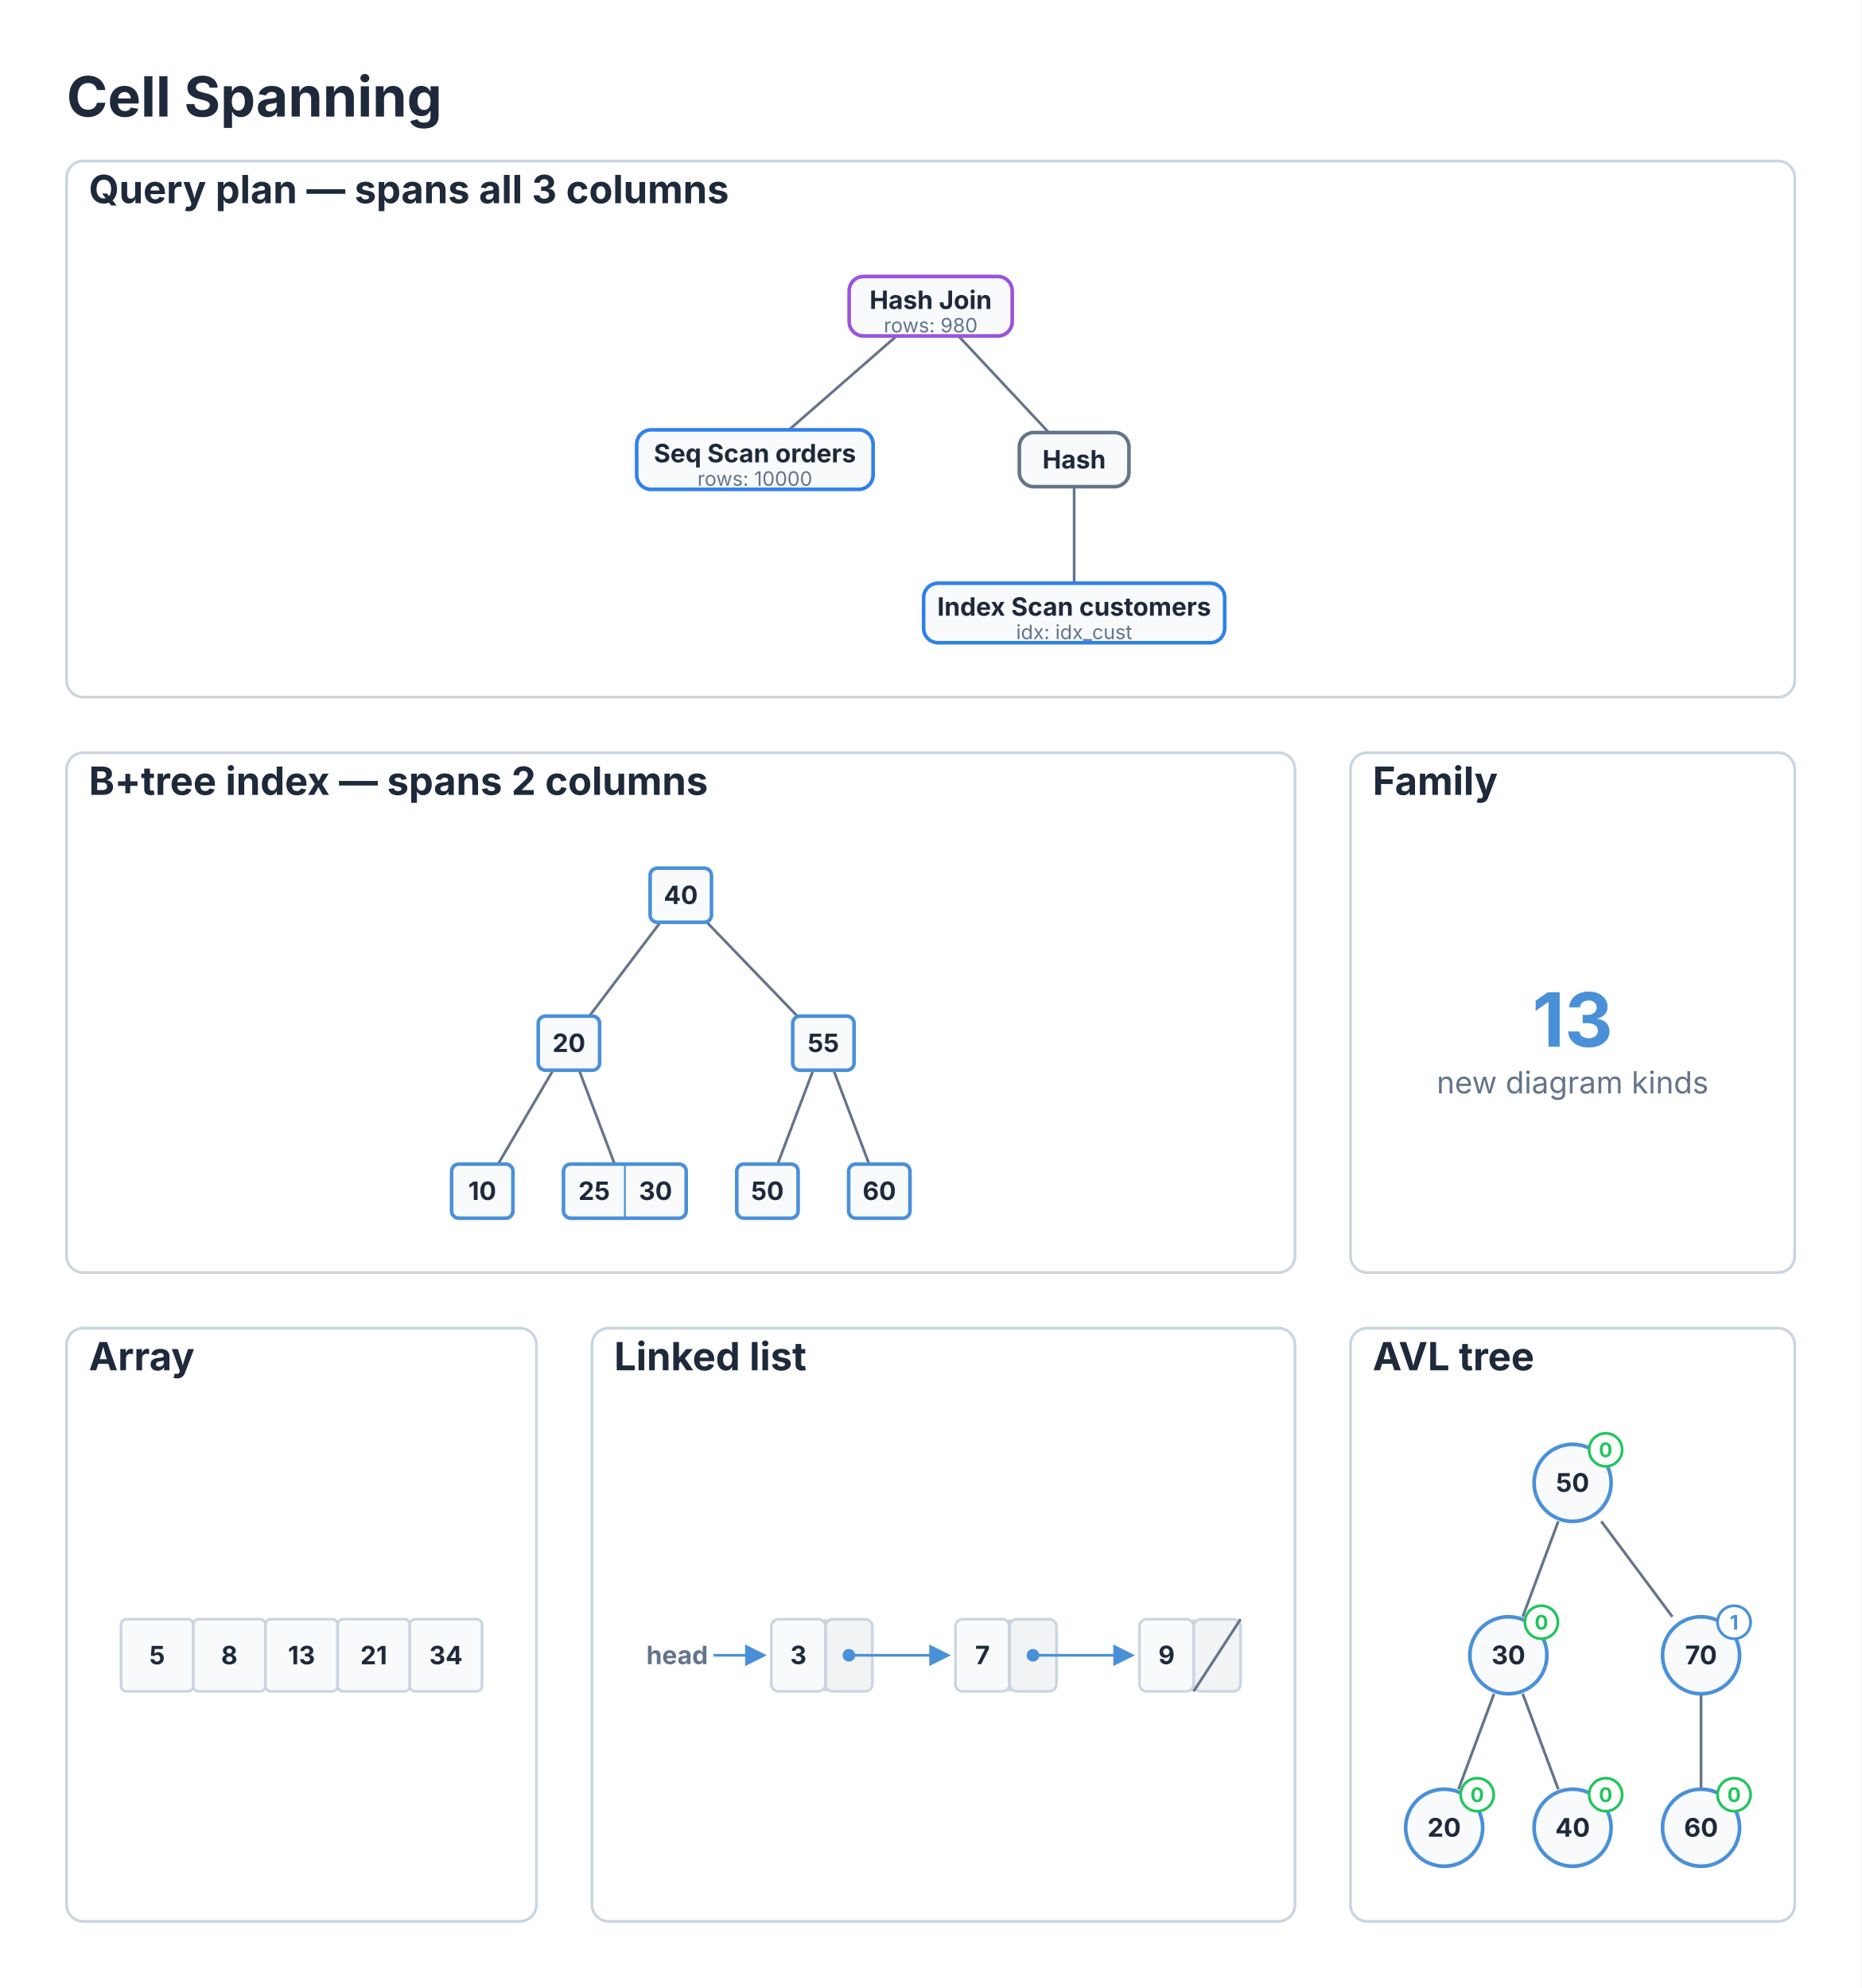
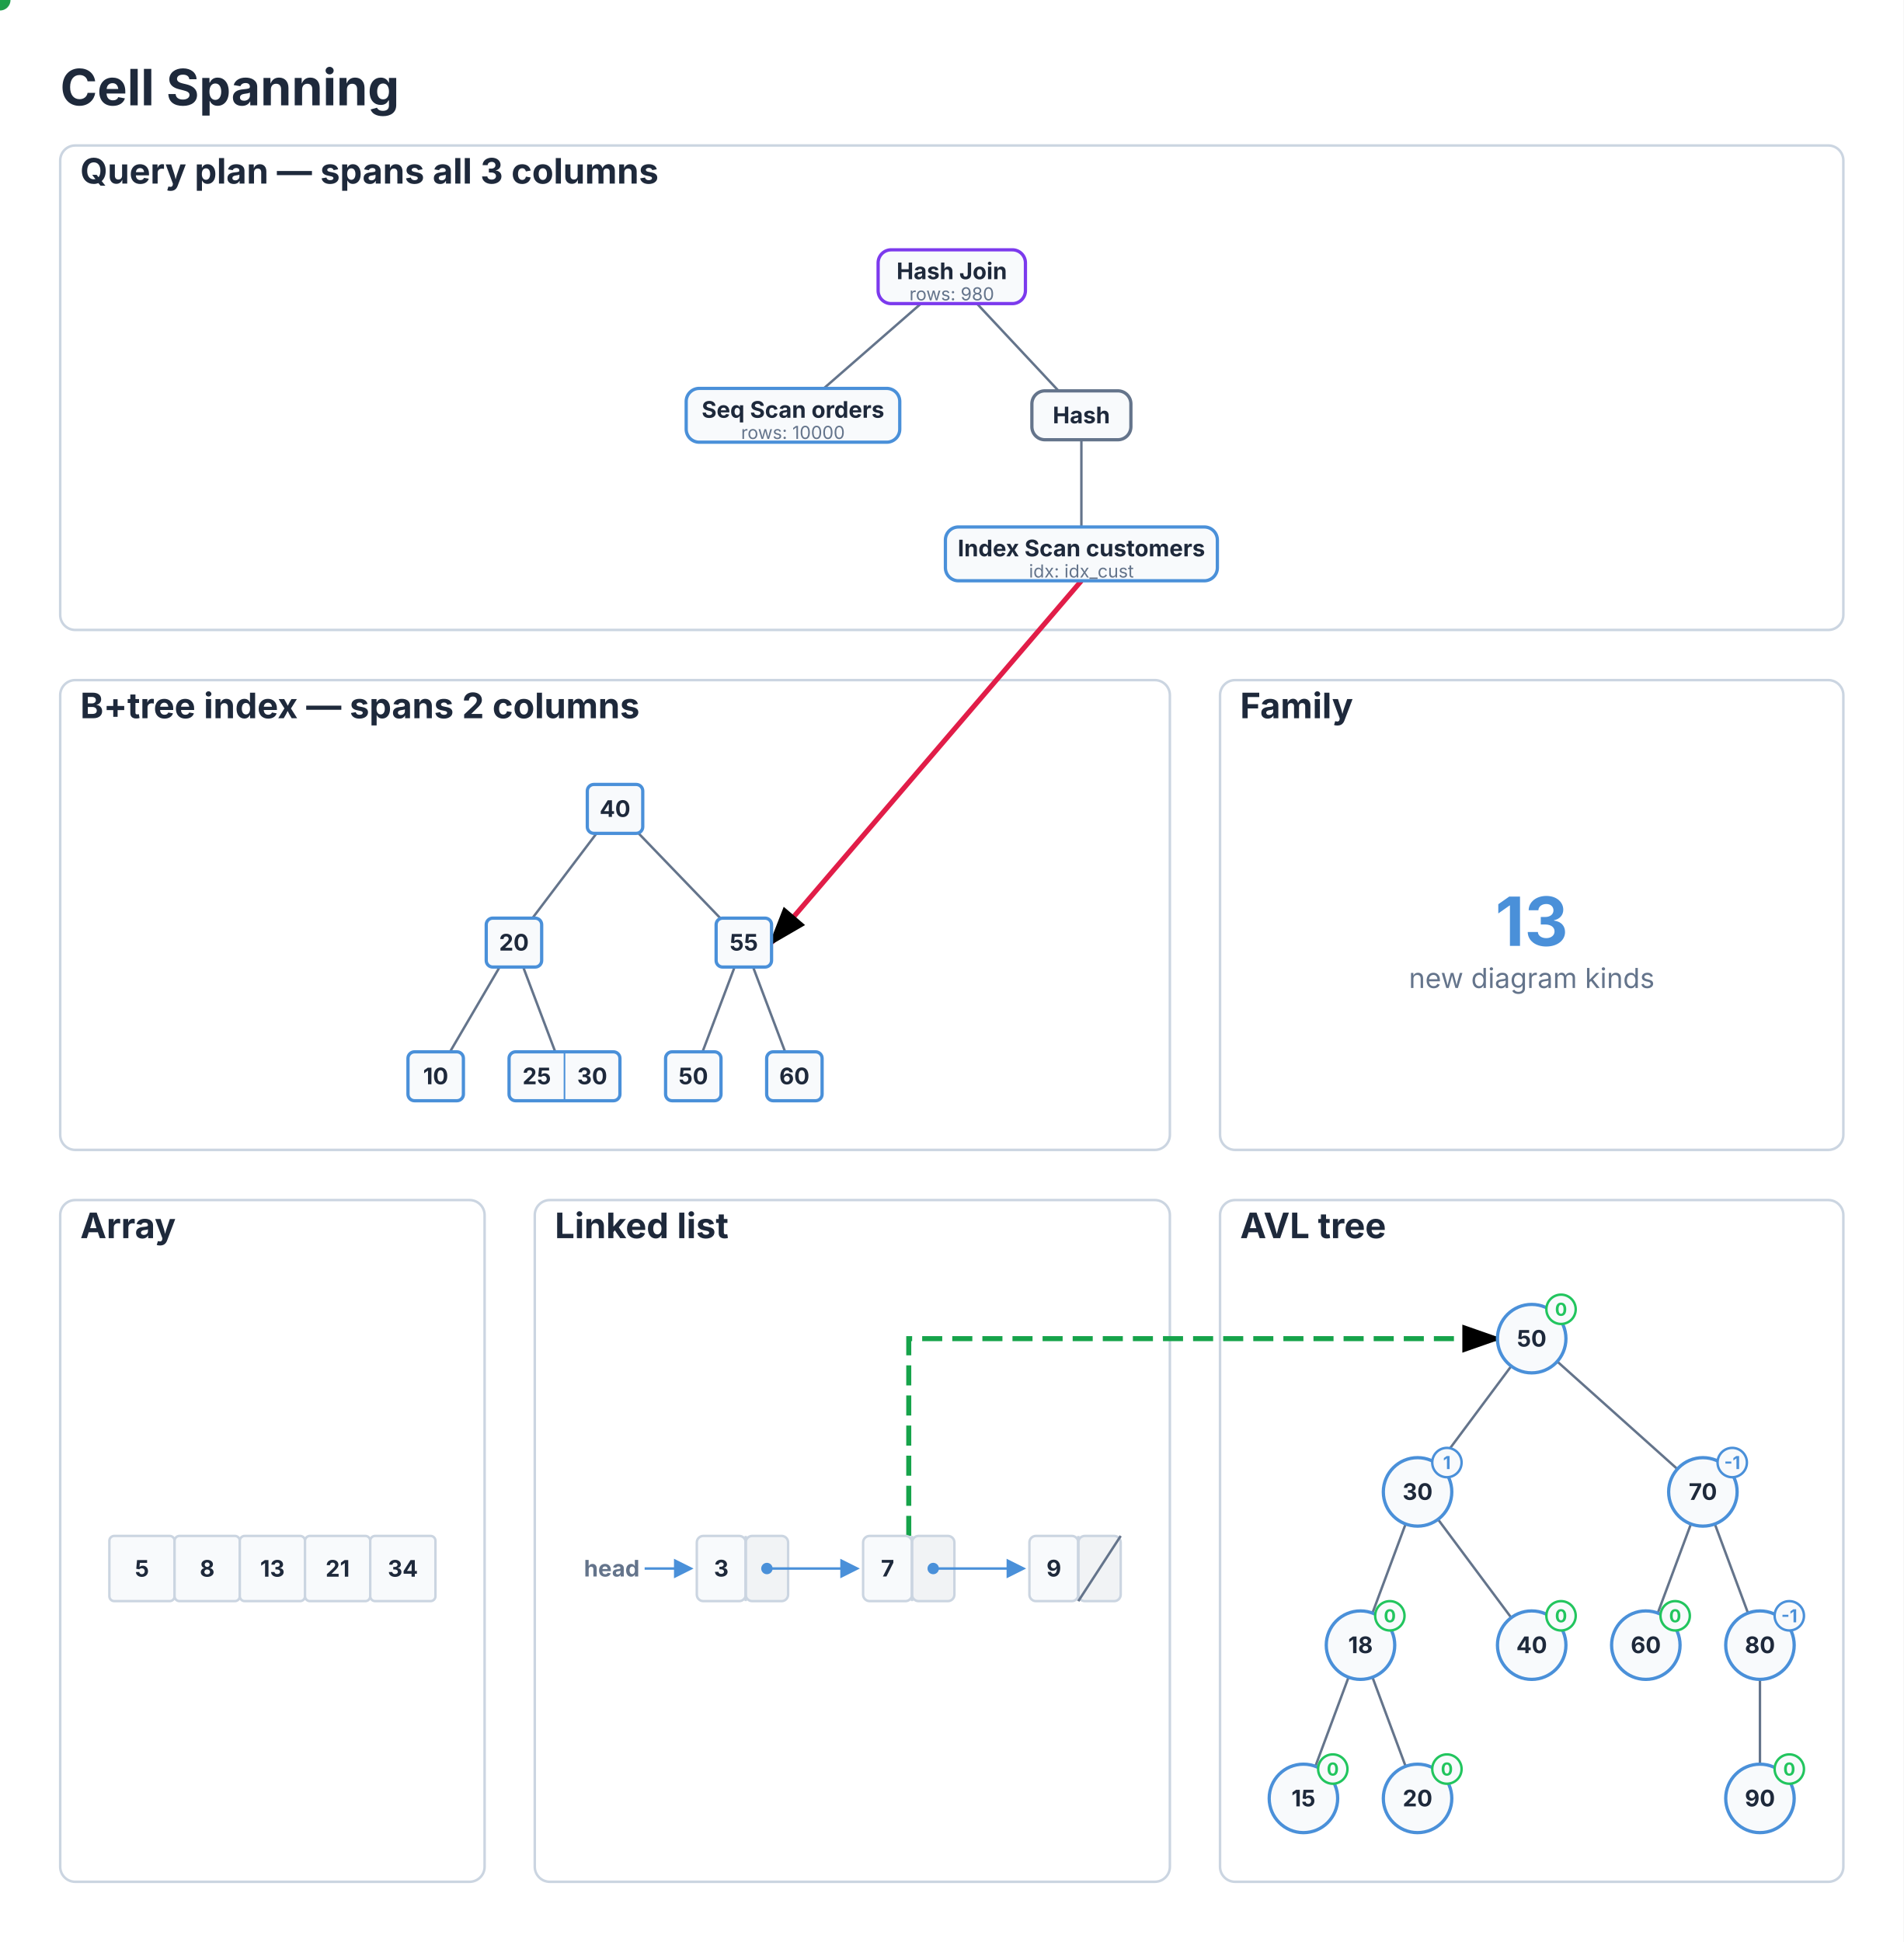
- <svg xmlns="http://www.w3.org/2000/svg" viewBox="0 0 670.397 716.172" width="670.397" height="716.172">
+ <svg xmlns="http://www.w3.org/2000/svg" viewBox="0 0 758.897 774.25" width="758.897" height="774.25">
  <defs>
-     <marker id="struct-arrow" markerWidth="8" markerHeight="8" refX="7" refY="4" orient="auto">
-       <path d="M0 0 L8 4 L0 8 z" fill="#4A90D9" />
+     <marker id="struct-arrow" markerWidth="12" markerHeight="12" refX="10" refY="6" orient="auto" markerUnits="userSpaceOnUse">
+       <path d="M0 0 L12 6 L0 12 z" fill="#4A90D9" />
+     </marker>
+     <marker id="triton-crosslink-arrow" markerWidth="8" markerHeight="5.6" refX="7" refY="2.8" orient="auto">
+       <polygon points="0 0, 8 2.8, 0 5.6" fill="currentColor" />
    </marker>
  </defs>
-   <rect x="0" y="0" width="670.397" height="716.172" fill="#FFFFFF" />
+   <rect x="0" y="0" width="758.897" height="774.25" fill="#FFFFFF" />
  <text x="24" y="42" font-size="20" font-family="Inter, system-ui, -apple-system, sans-serif" fill="#1E293B" font-weight="bold">Cell Spanning</text>
-   <rect x="24" y="58" width="622.397" height="193.15" fill="#FFFFFF" stroke="#CBD5E1" stroke-width="1" rx="6" />
+   <rect x="24" y="58" width="710.897" height="193.15" fill="#FFFFFF" stroke="#CBD5E1" stroke-width="1" rx="6" />
  <rect x="24" y="271.15" width="442.397" height="187.3" fill="#FFFFFF" stroke="#CBD5E1" stroke-width="1" rx="6" />
-   <rect x="486.397" y="271.15" width="160" height="187.3" fill="#FFFFFF" stroke="#CBD5E1" stroke-width="1" rx="6" />
-   <rect x="24" y="478.45" width="169.2" height="213.722" fill="#FFFFFF" stroke="#CBD5E1" stroke-width="1" rx="6" />
-   <rect x="213.2" y="478.45" width="253.197" height="213.722" fill="#FFFFFF" stroke="#CBD5E1" stroke-width="1" rx="6" />
-   <rect x="486.397" y="478.45" width="160" height="213.722" fill="#FFFFFF" stroke="#CBD5E1" stroke-width="1" rx="6" />
+   <rect x="486.397" y="271.15" width="248.5" height="187.3" fill="#FFFFFF" stroke="#CBD5E1" stroke-width="1" rx="6" />
+   <rect x="24" y="478.45" width="169.2" height="271.8" fill="#FFFFFF" stroke="#CBD5E1" stroke-width="1" rx="6" />
+   <rect x="213.2" y="478.45" width="253.197" height="271.8" fill="#FFFFFF" stroke="#CBD5E1" stroke-width="1" rx="6" />
+   <rect x="486.397" y="478.45" width="248.5" height="271.8" fill="#FFFFFF" stroke="#CBD5E1" stroke-width="1" rx="6" />
+   <path d="M 431.12 231.55 L 307.598 375.8" stroke="#E11D48" stroke-width="2" fill="none" marker-end="url(#triton-crosslink-arrow)" />
+   <circle r="4" fill="#E11D48">
+     <animateMotion dur="1.5s" begin="0s" repeatCount="indefinite" rotate="auto" path="M 431.12 231.55 L 319.306 362.128" />
+   </circle>
+   <path d="M 362.297 612.35 L 362.297 533.7 L 596.997 533.7" stroke="#16A34A" stroke-width="2" fill="none" stroke-dasharray="8 4" marker-end="url(#triton-crosslink-arrow)" />
+   <circle r="4.2" fill="#16A34A" opacity="0.95">
+     <animateMotion dur="1.8s" begin="0s" repeatCount="indefinite" rotate="auto" path="M 362.297 612.35 L 362.297 533.7 L 578.797 533.7" />
+   </circle>
+   <circle r="3.1" fill="#16A34A" opacity="0.45">
+     <animateMotion dur="1.8s" begin="-0.18s" repeatCount="indefinite" rotate="auto" path="M 362.297 612.35 L 362.297 533.7 L 578.797 533.7" />
+   </circle>
+   <circle r="2.2" fill="#16A34A" opacity="0.22">
+     <animateMotion dur="1.8s" begin="-0.36s" repeatCount="indefinite" rotate="auto" path="M 362.297 612.35 L 362.297 533.7 L 578.797 533.7" />
+   </circle>
  <text x="32" y="73.2" font-size="14" font-family="Inter, system-ui, -apple-system, sans-serif" fill="#1E293B" text-anchor="start" font-weight="bold">Query plan — spans all 3 columns</text>
-   <g transform="translate(213.7139, 84) scale(0.65)">
+   <g transform="translate(257.9639, 84) scale(0.65)">
    <path d="M 167.99 57 L 108.4 109" stroke="#64748B" stroke-width="1.5" fill="none" />
    <path d="M 202.33 57 L 252.37 110.5" stroke="#64748B" stroke-width="1.5" fill="none" />
    <path d="M 266.39 140.5 L 266.39 194" stroke="#64748B" stroke-width="1.5" fill="none" />
-     <rect x="141.72" y="24" width="90.357" height="33" fill="#F8FAFC" stroke="#9b51e0" stroke-width="2" rx="8" />
+     <rect x="141.72" y="24" width="90.357" height="33" fill="#F8FAFC" stroke="#7C3AED" stroke-width="2" rx="8" />
    <text x="186.899" y="42" font-size="14" font-family="Inter, system-ui, -apple-system, sans-serif" fill="#1E293B" text-anchor="middle" font-weight="bold">Hash Join</text>
    <text x="186.899" y="55" font-size="11" font-family="Inter, system-ui, -apple-system, sans-serif" fill="#64748B" text-anchor="middle">rows: 980</text>
-     <rect x="24" y="109" width="130.99" height="33" fill="#F8FAFC" stroke="#2f80ed" stroke-width="2" rx="8" />
+     <rect x="24" y="109" width="130.99" height="33" fill="#F8FAFC" stroke="#4A90D9" stroke-width="2" rx="8" />
    <text x="89.495" y="127" font-size="14" font-family="Inter, system-ui, -apple-system, sans-serif" fill="#1E293B" text-anchor="middle" font-weight="bold">Seq Scan orders</text>
    <text x="89.495" y="140" font-size="11" font-family="Inter, system-ui, -apple-system, sans-serif" fill="#64748B" text-anchor="middle">rows: 10000</text>
    <rect x="236.029" y="110.5" width="60.731" height="30" fill="#F8FAFC" stroke="#64748B" stroke-width="2" rx="8" />
    <text x="266.394" y="130.4" font-size="14" font-family="Inter, system-ui, -apple-system, sans-serif" fill="#1E293B" text-anchor="middle" font-weight="bold">Hash</text>
-     <rect x="182.99" y="194" width="166.809" height="33" fill="#F8FAFC" stroke="#2f80ed" stroke-width="2" rx="8" />
+     <rect x="182.99" y="194" width="166.809" height="33" fill="#F8FAFC" stroke="#4A90D9" stroke-width="2" rx="8" />
    <text x="266.394" y="212" font-size="14" font-family="Inter, system-ui, -apple-system, sans-serif" fill="#1E293B" text-anchor="middle" font-weight="bold">Index Scan customers</text>
    <text x="266.394" y="225" font-size="11" font-family="Inter, system-ui, -apple-system, sans-serif" fill="#64748B" text-anchor="middle">idx: idx_cust</text>
  </g>
  <text x="32" y="286.35" font-size="14" font-family="Inter, system-ui, -apple-system, sans-serif" fill="#1E293B" text-anchor="start" font-weight="bold">B+tree index — spans 2 columns</text>
  <g transform="translate(147.0483, 297.15) scale(0.65)">
    <path d="M 139.66 54 L 100.34 106" stroke="#64748B" stroke-width="1.5" fill="none" />
    <path d="M 165.45 54 L 215.55 106" stroke="#64748B" stroke-width="1.5" fill="none" />
    <path d="M 80.22 136 L 49.78 188" stroke="#64748B" stroke-width="1.5" fill="none" />
    <path d="M 94.67 136 L 114.33 188" stroke="#64748B" stroke-width="1.5" fill="none" />
    <path d="M 224.33 136 L 204.67 188" stroke="#64748B" stroke-width="1.5" fill="none" />
    <path d="M 235.67 136 L 255.33 188" stroke="#64748B" stroke-width="1.5" fill="none" />
    <rect x="134" y="24" width="34" height="30" fill="#F8FAFC" stroke="#4A90D9" stroke-width="2" rx="4" />
    <text x="151" y="43.9" font-size="14" font-family="Inter, system-ui, -apple-system, sans-serif" fill="#1E293B" text-anchor="middle" font-weight="bold">40</text>
    <rect x="72" y="106" width="34" height="30" fill="#F8FAFC" stroke="#4A90D9" stroke-width="2" rx="4" />
    <text x="89" y="125.9" font-size="14" font-family="Inter, system-ui, -apple-system, sans-serif" fill="#1E293B" text-anchor="middle" font-weight="bold">20</text>
    <rect x="24" y="188" width="34" height="30" fill="#F8FAFC" stroke="#4A90D9" stroke-width="2" rx="4" />
    <text x="41" y="207.9" font-size="14" font-family="Inter, system-ui, -apple-system, sans-serif" fill="#1E293B" text-anchor="middle" font-weight="bold">10</text>
    <rect x="86" y="188" width="68" height="30" fill="#F8FAFC" stroke="#4A90D9" stroke-width="2" rx="4" />
    <text x="103" y="207.9" font-size="14" font-family="Inter, system-ui, -apple-system, sans-serif" fill="#1E293B" text-anchor="middle" font-weight="bold">25</text>
    <path d="M 120 188 L 120 218" stroke="#4A90D9" stroke-width="1" fill="none" />
    <text x="137" y="207.9" font-size="14" font-family="Inter, system-ui, -apple-system, sans-serif" fill="#1E293B" text-anchor="middle" font-weight="bold">30</text>
    <rect x="213" y="106" width="34" height="30" fill="#F8FAFC" stroke="#4A90D9" stroke-width="2" rx="4" />
    <text x="230" y="125.9" font-size="14" font-family="Inter, system-ui, -apple-system, sans-serif" fill="#1E293B" text-anchor="middle" font-weight="bold">55</text>
    <rect x="182" y="188" width="34" height="30" fill="#F8FAFC" stroke="#4A90D9" stroke-width="2" rx="4" />
    <text x="199" y="207.9" font-size="14" font-family="Inter, system-ui, -apple-system, sans-serif" fill="#1E293B" text-anchor="middle" font-weight="bold">50</text>
    <rect x="244" y="188" width="34" height="30" fill="#F8FAFC" stroke="#4A90D9" stroke-width="2" rx="4" />
    <text x="261" y="207.9" font-size="14" font-family="Inter, system-ui, -apple-system, sans-serif" fill="#1E293B" text-anchor="middle" font-weight="bold">60</text>
  </g>
  <text x="494.397" y="286.35" font-size="14" font-family="Inter, system-ui, -apple-system, sans-serif" fill="#1E293B" text-anchor="start" font-weight="bold">Family</text>
-   <g transform="translate(525.8966, 343.5) scale(1)">
+   <g transform="translate(570.1466, 343.5) scale(1)">
    <text x="40.5" y="33.6" font-size="27" font-family="Inter, system-ui, -apple-system, sans-serif" fill="#4A90D9" text-anchor="middle" font-weight="bold">13</text>
    <text x="40.5" y="50.4" font-size="11" font-family="Inter, system-ui, -apple-system, sans-serif" fill="#64748B" text-anchor="middle">new diagram kinds</text>
  </g>
  <text x="32" y="493.65" font-size="14" font-family="Inter, system-ui, -apple-system, sans-serif" fill="#1E293B" text-anchor="start" font-weight="bold">Array</text>
-   <g transform="translate(28, 567.7109) scale(0.65)">
+   <g transform="translate(28, 596.75) scale(0.65)">
    <rect x="24" y="24" width="40" height="40" fill="#F8FAFC" stroke="#CBD5E1" stroke-width="1.5" rx="3" />
    <text x="44" y="49" font-size="14" font-family="Inter, system-ui, -apple-system, sans-serif" fill="#1E293B" text-anchor="middle" font-weight="bold">5</text>
    <rect x="64" y="24" width="40" height="40" fill="#F8FAFC" stroke="#CBD5E1" stroke-width="1.5" rx="3" />
    <text x="84" y="49" font-size="14" font-family="Inter, system-ui, -apple-system, sans-serif" fill="#1E293B" text-anchor="middle" font-weight="bold">8</text>
    <rect x="104" y="24" width="40" height="40" fill="#F8FAFC" stroke="#CBD5E1" stroke-width="1.5" rx="3" />
    <text x="124" y="49" font-size="14" font-family="Inter, system-ui, -apple-system, sans-serif" fill="#1E293B" text-anchor="middle" font-weight="bold">13</text>
    <rect x="144" y="24" width="40" height="40" fill="#F8FAFC" stroke="#CBD5E1" stroke-width="1.5" rx="3" />
    <text x="164" y="49" font-size="14" font-family="Inter, system-ui, -apple-system, sans-serif" fill="#1E293B" text-anchor="middle" font-weight="bold">21</text>
    <rect x="184" y="24" width="40" height="40" fill="#F8FAFC" stroke="#CBD5E1" stroke-width="1.5" rx="3" />
    <text x="204" y="49" font-size="14" font-family="Inter, system-ui, -apple-system, sans-serif" fill="#1E293B" text-anchor="middle" font-weight="bold">34</text>
  </g>
  <text x="221.2" y="493.65" font-size="14" font-family="Inter, system-ui, -apple-system, sans-serif" fill="#1E293B" text-anchor="start" font-weight="bold">Linked list</text>
-   <g transform="translate(217.2, 567.7109) scale(0.65)">
+   <g transform="translate(217.2, 596.75) scale(0.65)">
    <text x="24" y="48.9" font-size="14" font-family="Inter, system-ui, -apple-system, sans-serif" fill="#64748B" font-weight="bold">head</text>
    <path d="M 61.23 44 L 89.23 44" stroke="#4A90D9" stroke-width="1.5" fill="none" marker-end="url(#struct-arrow)" />
    <rect x="93.226" y="24" width="30" height="40" fill="#F8FAFC" stroke="#CBD5E1" stroke-width="1.5" rx="4" />
    <rect x="123.226" y="24" width="26" height="40" fill="#f1f3f5" stroke="#CBD5E1" stroke-width="1.5" rx="4" />
    <path d="M 123.23 24 L 123.23 64" stroke="#CBD5E1" stroke-width="1.5" fill="none" />
    <text x="108.23" y="48.9" font-size="14" font-family="Inter, system-ui, -apple-system, sans-serif" fill="#1E293B" text-anchor="middle" font-weight="bold">3</text>
    <circle cx="136.226" cy="44" r="3" fill="#4A90D9" stroke="#4A90D9" stroke-width="1" />
    <path d="M 136.23 44 L 191.23 44" stroke="#4A90D9" stroke-width="1.5" fill="none" marker-end="url(#struct-arrow)" />
    <rect x="195.226" y="24" width="30" height="40" fill="#F8FAFC" stroke="#CBD5E1" stroke-width="1.5" rx="4" />
    <rect x="225.226" y="24" width="26" height="40" fill="#f1f3f5" stroke="#CBD5E1" stroke-width="1.5" rx="4" />
    <path d="M 225.23 24 L 225.23 64" stroke="#CBD5E1" stroke-width="1.5" fill="none" />
    <text x="210.23" y="48.9" font-size="14" font-family="Inter, system-ui, -apple-system, sans-serif" fill="#1E293B" text-anchor="middle" font-weight="bold">7</text>
    <circle cx="238.226" cy="44" r="3" fill="#4A90D9" stroke="#4A90D9" stroke-width="1" />
    <path d="M 238.23 44 L 293.23 44" stroke="#4A90D9" stroke-width="1.5" fill="none" marker-end="url(#struct-arrow)" />
    <rect x="297.226" y="24" width="30" height="40" fill="#F8FAFC" stroke="#CBD5E1" stroke-width="1.5" rx="4" />
    <rect x="327.226" y="24" width="26" height="40" fill="#f1f3f5" stroke="#CBD5E1" stroke-width="1.5" rx="4" />
    <path d="M 327.23 24 L 327.23 64" stroke="#CBD5E1" stroke-width="1.5" fill="none" />
    <text x="312.23" y="48.9" font-size="14" font-family="Inter, system-ui, -apple-system, sans-serif" fill="#1E293B" text-anchor="middle" font-weight="bold">9</text>
    <path d="M 327.23 64 L 353.23 24" stroke="#64748B" stroke-width="1.5" fill="none" />
  </g>
  <text x="494.397" y="493.65" font-size="14" font-family="Inter, system-ui, -apple-system, sans-serif" fill="#1E293B" text-anchor="start" font-weight="bold">AVL tree</text>
-   <g transform="translate(490.3966, 504.45) scale(0.6608696)">
-     <path d="M 107.18 66 L 87.82 118" stroke="#64748B" stroke-width="1.5" fill="none" />
-     <path d="M 130.64 66 L 169.36 118" stroke="#64748B" stroke-width="1.5" fill="none" />
-     <path d="M 72.18 160 L 52.82 212" stroke="#64748B" stroke-width="1.5" fill="none" />
-     <path d="M 87.82 160 L 107.18 212" stroke="#64748B" stroke-width="1.5" fill="none" />
-     <path d="M 185 160 L 185 212" stroke="#64748B" stroke-width="1.5" fill="none" />
-     <circle cx="115" cy="45" r="21" fill="#F8FAFC" stroke="#4A90D9" stroke-width="2" />
-     <text x="115" y="49.9" font-size="14" font-family="Inter, system-ui, -apple-system, sans-serif" fill="#1E293B" text-anchor="middle" font-weight="bold">50</text>
-     <circle cx="133" cy="27" r="9" fill="#FFFFFF" stroke="#22C55E" stroke-width="1.5" />
-     <text x="133" y="31" font-size="11" font-family="Inter, system-ui, -apple-system, sans-serif" fill="#22C55E" text-anchor="middle" font-weight="bold">0</text>
-     <circle cx="80" cy="139" r="21" fill="#F8FAFC" stroke="#4A90D9" stroke-width="2" />
-     <text x="80" y="143.9" font-size="14" font-family="Inter, system-ui, -apple-system, sans-serif" fill="#1E293B" text-anchor="middle" font-weight="bold">30</text>
-     <circle cx="98" cy="121" r="9" fill="#FFFFFF" stroke="#22C55E" stroke-width="1.5" />
-     <text x="98" y="125" font-size="11" font-family="Inter, system-ui, -apple-system, sans-serif" fill="#22C55E" text-anchor="middle" font-weight="bold">0</text>
-     <circle cx="45" cy="233" r="21" fill="#F8FAFC" stroke="#4A90D9" stroke-width="2" />
-     <text x="45" y="237.9" font-size="14" font-family="Inter, system-ui, -apple-system, sans-serif" fill="#1E293B" text-anchor="middle" font-weight="bold">20</text>
-     <circle cx="63" cy="215" r="9" fill="#FFFFFF" stroke="#22C55E" stroke-width="1.5" />
-     <text x="63" y="219" font-size="11" font-family="Inter, system-ui, -apple-system, sans-serif" fill="#22C55E" text-anchor="middle" font-weight="bold">0</text>
-     <circle cx="115" cy="233" r="21" fill="#F8FAFC" stroke="#4A90D9" stroke-width="2" />
-     <text x="115" y="237.9" font-size="14" font-family="Inter, system-ui, -apple-system, sans-serif" fill="#1E293B" text-anchor="middle" font-weight="bold">40</text>
-     <circle cx="133" cy="215" r="9" fill="#FFFFFF" stroke="#22C55E" stroke-width="1.5" />
-     <text x="133" y="219" font-size="11" font-family="Inter, system-ui, -apple-system, sans-serif" fill="#22C55E" text-anchor="middle" font-weight="bold">0</text>
-     <circle cx="185" cy="139" r="21" fill="#F8FAFC" stroke="#4A90D9" stroke-width="2" />
-     <text x="185" y="143.9" font-size="14" font-family="Inter, system-ui, -apple-system, sans-serif" fill="#1E293B" text-anchor="middle" font-weight="bold">70</text>
-     <circle cx="203" cy="121" r="9" fill="#FFFFFF" stroke="#4A90D9" stroke-width="1.5" />
-     <text x="203" y="125" font-size="11" font-family="Inter, system-ui, -apple-system, sans-serif" fill="#4A90D9" text-anchor="middle" font-weight="bold">1</text>
+   <g transform="translate(490.3966, 504.45) scale(0.65)">
+     <path d="M 172.46 61.84 L 127.54 122.16" stroke="#64748B" stroke-width="1.5" fill="none" />
+     <path d="M 200.65 59.01 L 274.35 124.99" stroke="#64748B" stroke-width="1.5" fill="none" />
+     <path d="M 107.67 158.68 L 87.33 213.32" stroke="#64748B" stroke-width="1.5" fill="none" />
+     <path d="M 127.54 155.84 L 172.46 216.16" stroke="#64748B" stroke-width="1.5" fill="none" />
+     <path d="M 72.67 252.68 L 52.33 307.32" stroke="#64748B" stroke-width="1.5" fill="none" />
+     <path d="M 87.33 252.68 L 107.67 307.32" stroke="#64748B" stroke-width="1.5" fill="none" />
+     <path d="M 282.67 158.68 L 262.33 213.32" stroke="#64748B" stroke-width="1.5" fill="none" />
+     <path d="M 297.33 158.68 L 317.67 213.32" stroke="#64748B" stroke-width="1.5" fill="none" />
+     <path d="M 325 254 L 325 306" stroke="#64748B" stroke-width="1.5" fill="none" />
+     <circle cx="185" cy="45" r="21" fill="#F8FAFC" stroke="#4A90D9" stroke-width="2" />
+     <text x="185" y="49.9" font-size="14" font-family="Inter, system-ui, -apple-system, sans-serif" fill="#1E293B" text-anchor="middle" font-weight="bold">50</text>
+     <circle cx="203" cy="27" r="9" fill="#F8FAFC" stroke="#22C55E" stroke-width="1.5" />
+     <text x="203" y="31" font-size="11" font-family="Inter, system-ui, -apple-system, sans-serif" fill="#22C55E" text-anchor="middle" font-weight="bold">0</text>
+     <circle cx="115" cy="139" r="21" fill="#F8FAFC" stroke="#4A90D9" stroke-width="2" />
+     <text x="115" y="143.9" font-size="14" font-family="Inter, system-ui, -apple-system, sans-serif" fill="#1E293B" text-anchor="middle" font-weight="bold">30</text>
+     <circle cx="133" cy="121" r="9" fill="#F8FAFC" stroke="#4A90D9" stroke-width="1.5" />
+     <text x="133" y="125" font-size="11" font-family="Inter, system-ui, -apple-system, sans-serif" fill="#4A90D9" text-anchor="middle" font-weight="bold">1</text>
+     <circle cx="80" cy="233" r="21" fill="#F8FAFC" stroke="#4A90D9" stroke-width="2" />
+     <text x="80" y="237.9" font-size="14" font-family="Inter, system-ui, -apple-system, sans-serif" fill="#1E293B" text-anchor="middle" font-weight="bold">18</text>
+     <circle cx="98" cy="215" r="9" fill="#F8FAFC" stroke="#22C55E" stroke-width="1.5" />
+     <text x="98" y="219" font-size="11" font-family="Inter, system-ui, -apple-system, sans-serif" fill="#22C55E" text-anchor="middle" font-weight="bold">0</text>
+     <circle cx="45" cy="327" r="21" fill="#F8FAFC" stroke="#4A90D9" stroke-width="2" />
+     <text x="45" y="331.9" font-size="14" font-family="Inter, system-ui, -apple-system, sans-serif" fill="#1E293B" text-anchor="middle" font-weight="bold">15</text>
+     <circle cx="63" cy="309" r="9" fill="#F8FAFC" stroke="#22C55E" stroke-width="1.5" />
+     <text x="63" y="313" font-size="11" font-family="Inter, system-ui, -apple-system, sans-serif" fill="#22C55E" text-anchor="middle" font-weight="bold">0</text>
+     <circle cx="115" cy="327" r="21" fill="#F8FAFC" stroke="#4A90D9" stroke-width="2" />
+     <text x="115" y="331.9" font-size="14" font-family="Inter, system-ui, -apple-system, sans-serif" fill="#1E293B" text-anchor="middle" font-weight="bold">20</text>
+     <circle cx="133" cy="309" r="9" fill="#F8FAFC" stroke="#22C55E" stroke-width="1.5" />
+     <text x="133" y="313" font-size="11" font-family="Inter, system-ui, -apple-system, sans-serif" fill="#22C55E" text-anchor="middle" font-weight="bold">0</text>
    <circle cx="185" cy="233" r="21" fill="#F8FAFC" stroke="#4A90D9" stroke-width="2" />
-     <text x="185" y="237.9" font-size="14" font-family="Inter, system-ui, -apple-system, sans-serif" fill="#1E293B" text-anchor="middle" font-weight="bold">60</text>
-     <circle cx="203" cy="215" r="9" fill="#FFFFFF" stroke="#22C55E" stroke-width="1.5" />
+     <text x="185" y="237.9" font-size="14" font-family="Inter, system-ui, -apple-system, sans-serif" fill="#1E293B" text-anchor="middle" font-weight="bold">40</text>
+     <circle cx="203" cy="215" r="9" fill="#F8FAFC" stroke="#22C55E" stroke-width="1.5" />
    <text x="203" y="219" font-size="11" font-family="Inter, system-ui, -apple-system, sans-serif" fill="#22C55E" text-anchor="middle" font-weight="bold">0</text>
+     <circle cx="290" cy="139" r="21" fill="#F8FAFC" stroke="#4A90D9" stroke-width="2" />
+     <text x="290" y="143.9" font-size="14" font-family="Inter, system-ui, -apple-system, sans-serif" fill="#1E293B" text-anchor="middle" font-weight="bold">70</text>
+     <circle cx="308" cy="121" r="9" fill="#F8FAFC" stroke="#4A90D9" stroke-width="1.5" />
+     <text x="308" y="125" font-size="11" font-family="Inter, system-ui, -apple-system, sans-serif" fill="#4A90D9" text-anchor="middle" font-weight="bold">-1</text>
+     <circle cx="255" cy="233" r="21" fill="#F8FAFC" stroke="#4A90D9" stroke-width="2" />
+     <text x="255" y="237.9" font-size="14" font-family="Inter, system-ui, -apple-system, sans-serif" fill="#1E293B" text-anchor="middle" font-weight="bold">60</text>
+     <circle cx="273" cy="215" r="9" fill="#F8FAFC" stroke="#22C55E" stroke-width="1.5" />
+     <text x="273" y="219" font-size="11" font-family="Inter, system-ui, -apple-system, sans-serif" fill="#22C55E" text-anchor="middle" font-weight="bold">0</text>
+     <circle cx="325" cy="233" r="21" fill="#F8FAFC" stroke="#4A90D9" stroke-width="2" />
+     <text x="325" y="237.9" font-size="14" font-family="Inter, system-ui, -apple-system, sans-serif" fill="#1E293B" text-anchor="middle" font-weight="bold">80</text>
+     <circle cx="343" cy="215" r="9" fill="#F8FAFC" stroke="#4A90D9" stroke-width="1.5" />
+     <text x="343" y="219" font-size="11" font-family="Inter, system-ui, -apple-system, sans-serif" fill="#4A90D9" text-anchor="middle" font-weight="bold">-1</text>
+     <circle cx="325" cy="327" r="21" fill="#F8FAFC" stroke="#4A90D9" stroke-width="2" />
+     <text x="325" y="331.9" font-size="14" font-family="Inter, system-ui, -apple-system, sans-serif" fill="#1E293B" text-anchor="middle" font-weight="bold">90</text>
+     <circle cx="343" cy="309" r="9" fill="#F8FAFC" stroke="#22C55E" stroke-width="1.5" />
+     <text x="343" y="313" font-size="11" font-family="Inter, system-ui, -apple-system, sans-serif" fill="#22C55E" text-anchor="middle" font-weight="bold">0</text>
  </g>
</svg>
